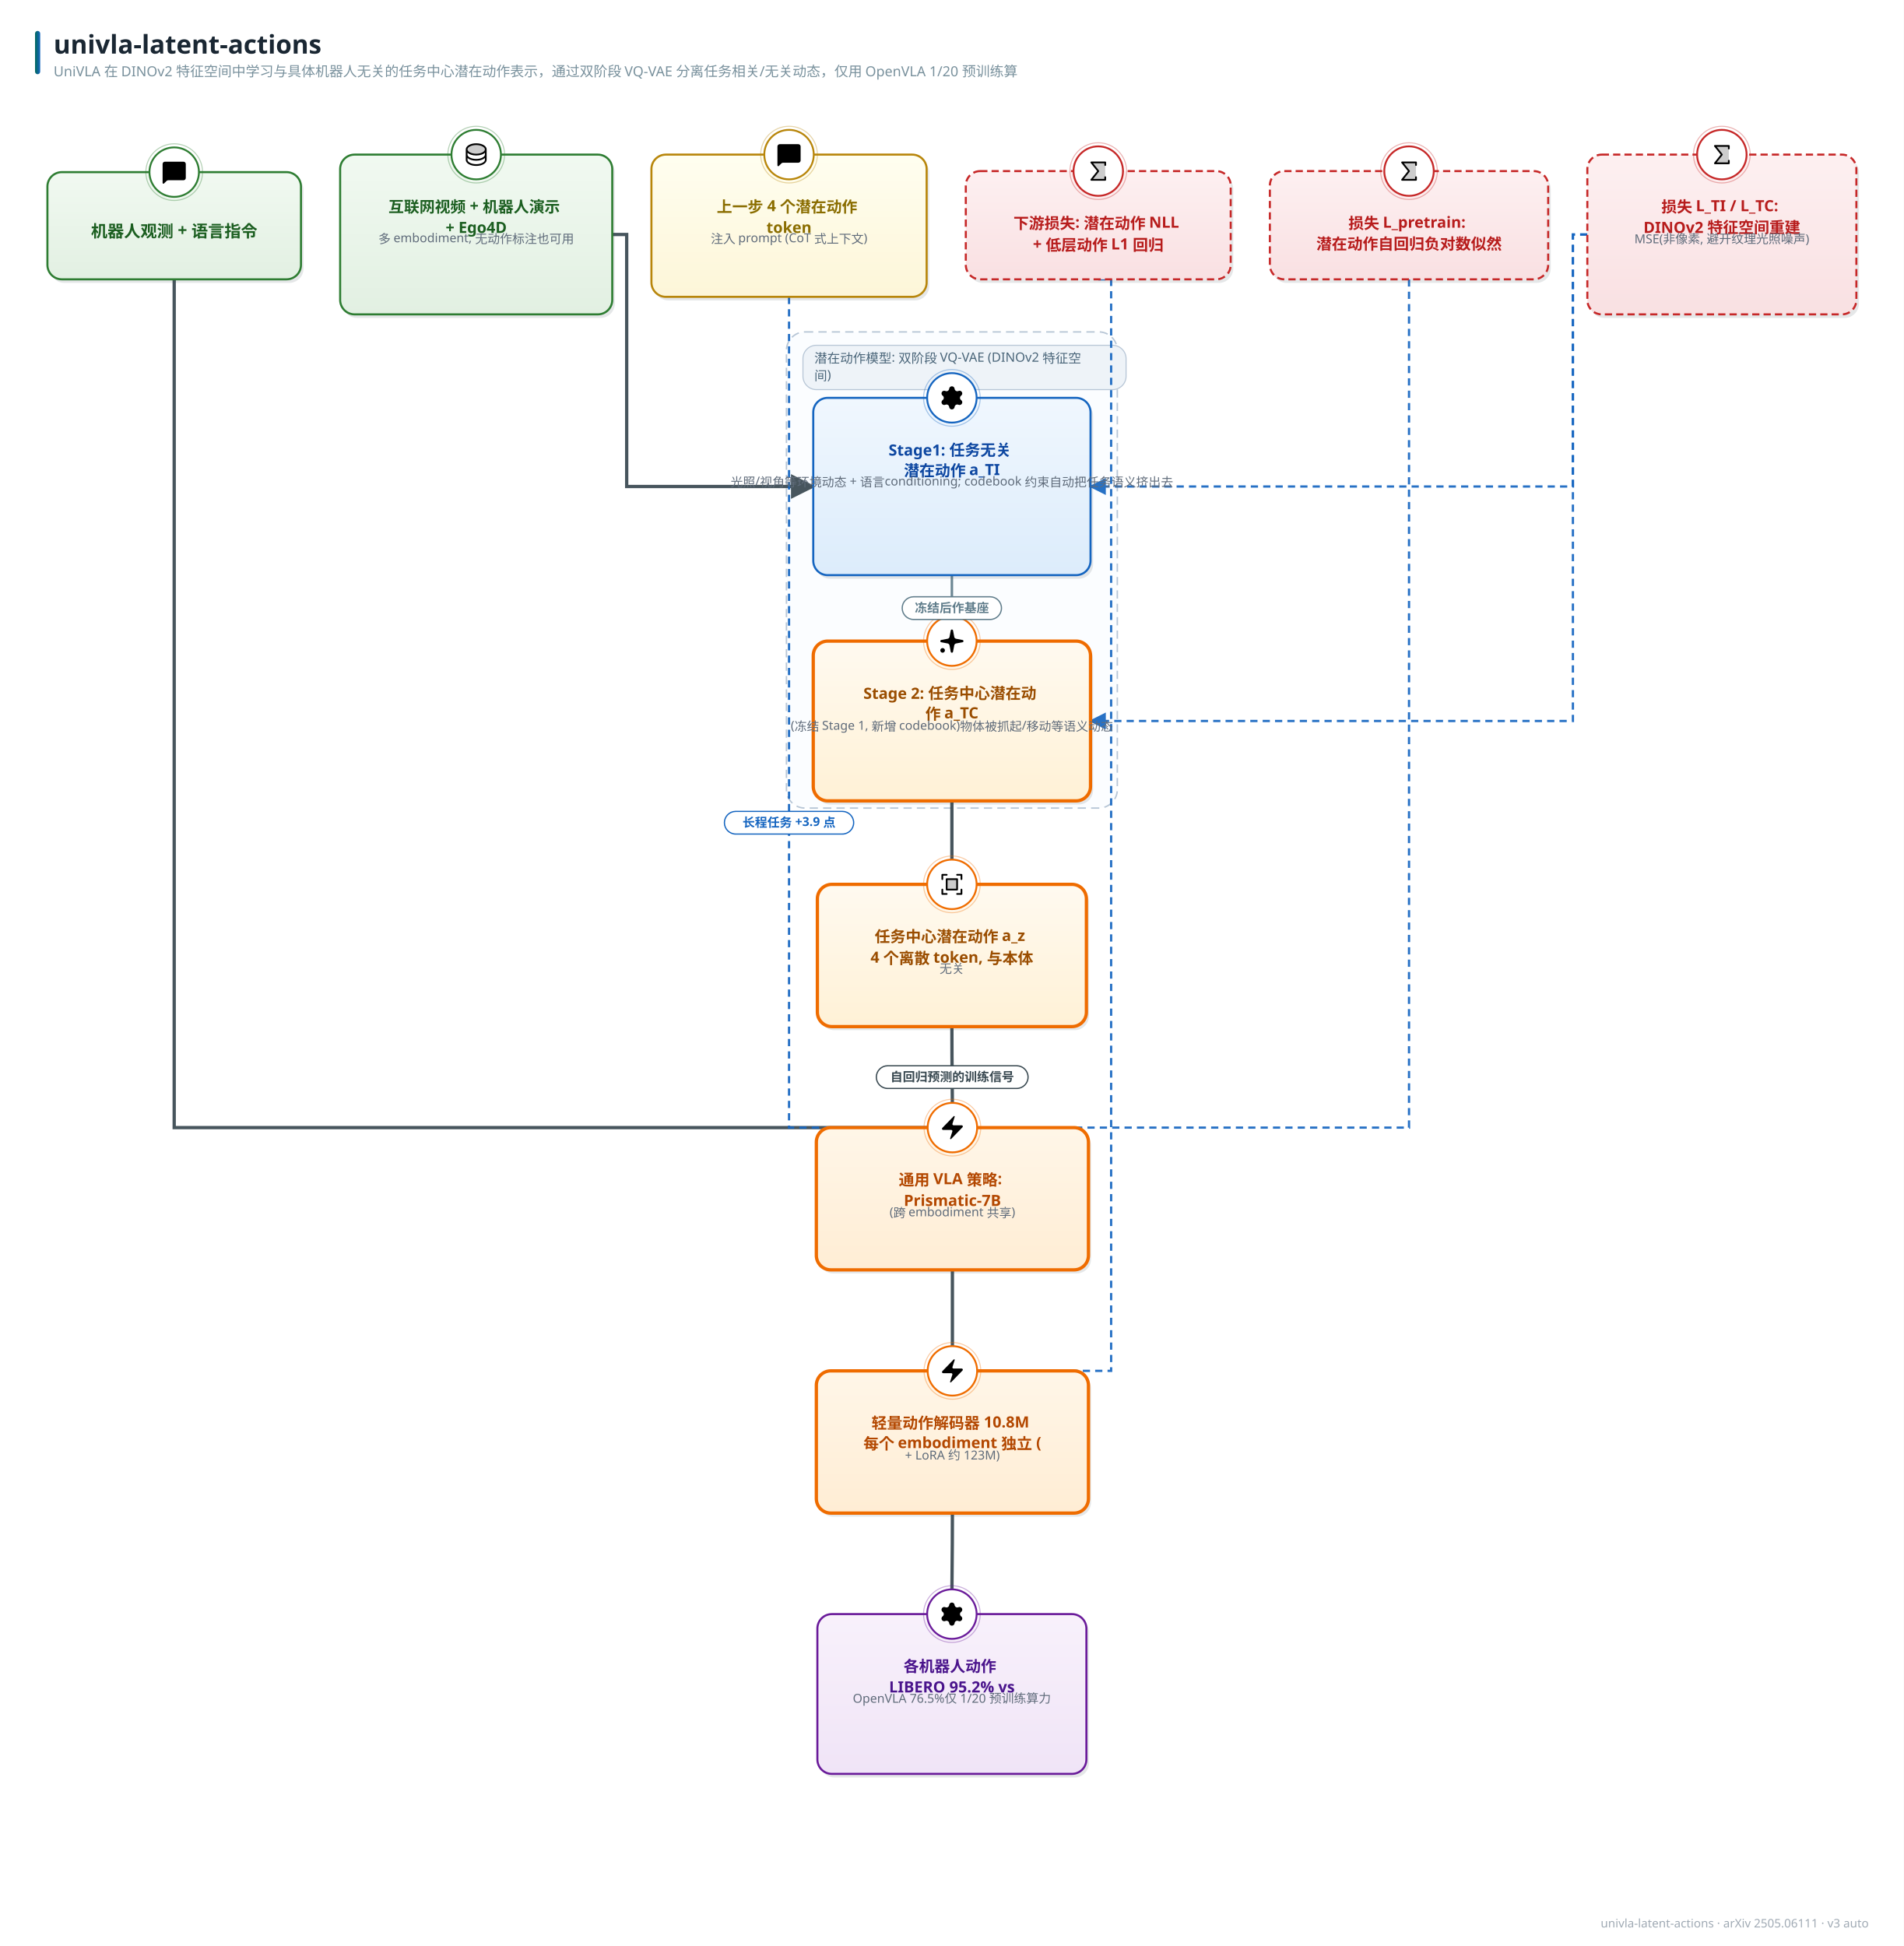
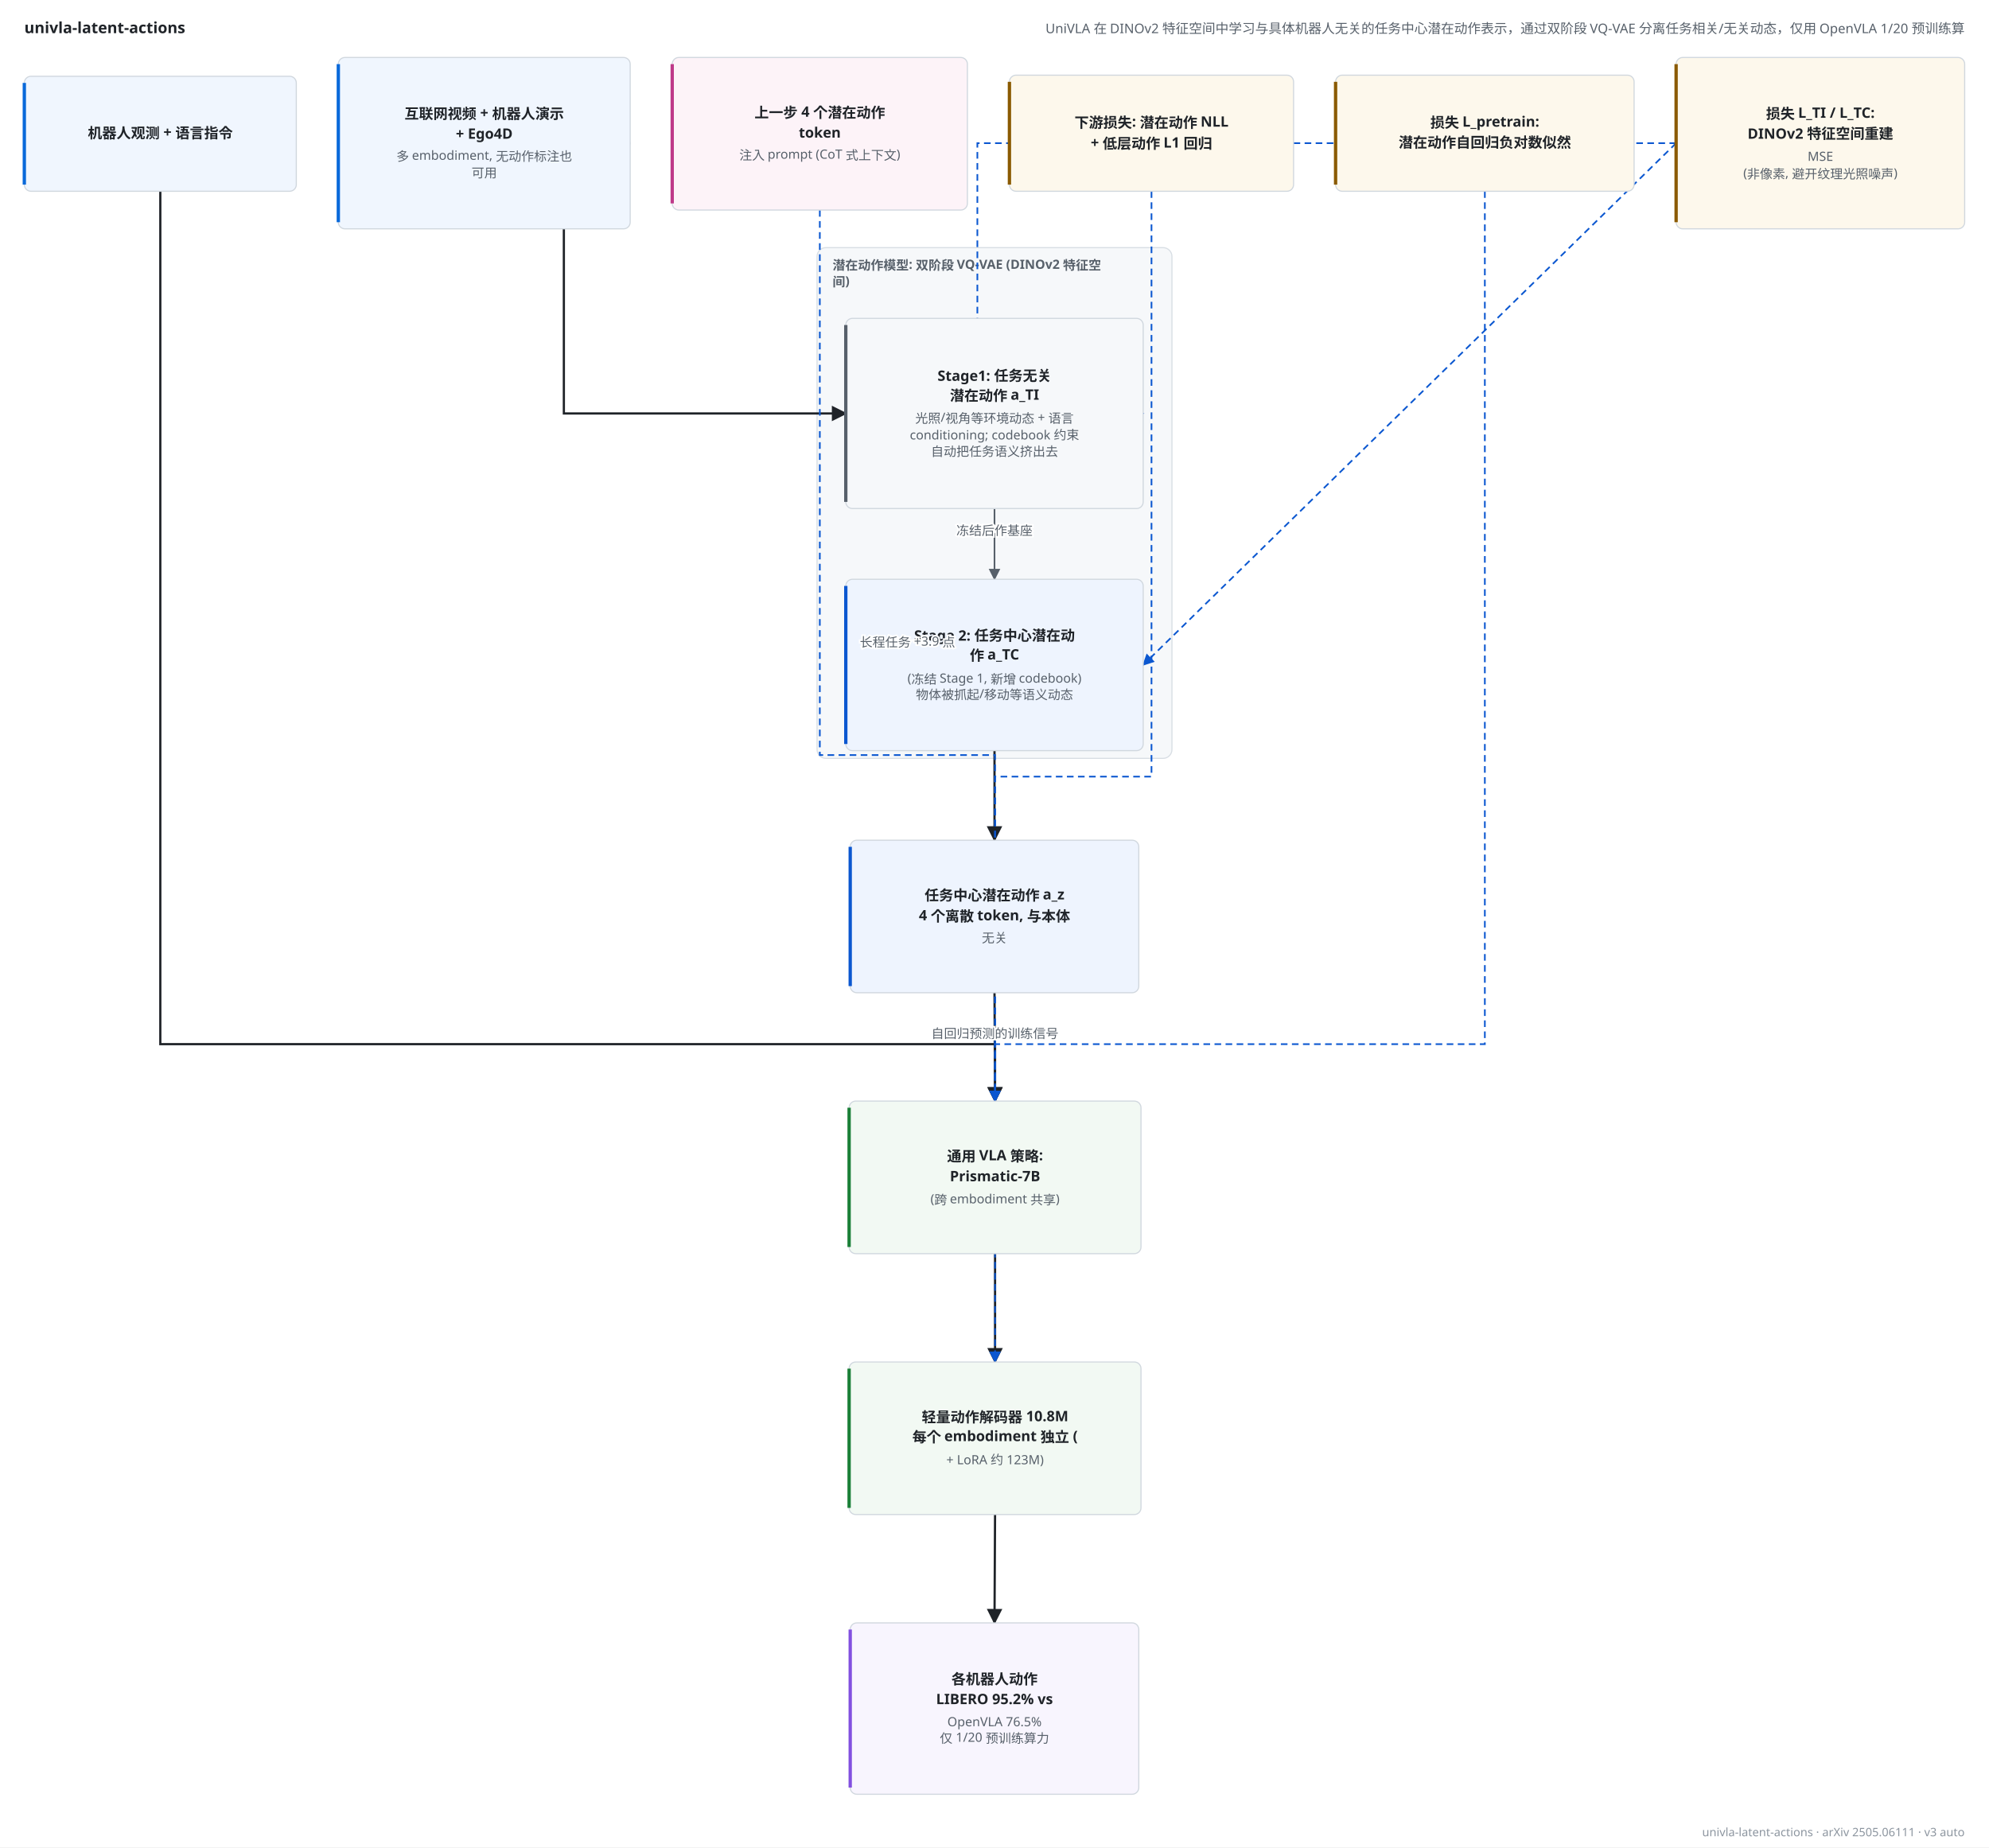
- <svg xmlns="http://www.w3.org/2000/svg" width="1847" height="1888" viewBox="0 0 1847 1888" font-family="'PingFang SC','Hiragino Sans GB','Microsoft YaHei','Segoe UI',sans-serif">
-   <style>text{font-family:'PingFang SC','Hiragino Sans GB','Microsoft YaHei','Segoe UI',sans-serif;} .lbl{font-weight:700;}</style>
+ <svg xmlns="http://www.w3.org/2000/svg" width="1799" height="1671" viewBox="24 98 1799 1671" font-family="'PingFang SC','Hiragino Sans GB','Microsoft YaHei','Segoe UI',sans-serif" role="img">
+   <rect x="24" y="98" width="1799" height="1671" fill="#ffffff" />
+   <text x="46" y="128" font-size="14" font-weight="700" fill="#1f2328">univla-latent-actions</text>
+   <text x="1801" y="128" font-size="12" fill="#57606a" text-anchor="end">UniVLA 在 DINOv2 特征空间中学习与具体机器人无关的任务中心潜在动作表示，通过双阶段 VQ-VAE 分离任务相关/无关动态，仅用 OpenVLA 1/20 预训练算</text>
  <defs>
-     <linearGradient id="g-data" x1="0" y1="0" x2="0" y2="1">
-       <stop offset="0" stop-color="#f1f9f1" />
-       <stop offset="1" stop-color="#e2f0e2" />
-     </linearGradient>
-     <linearGradient id="g-frozen" x1="0" y1="0" x2="0" y2="1">
-       <stop offset="0" stop-color="#f0f7fe" />
-       <stop offset="1" stop-color="#dcecfb" />
-     </linearGradient>
-     <linearGradient id="g-train" x1="0" y1="0" x2="0" y2="1">
-       <stop offset="0" stop-color="#fff6e8" />
-       <stop offset="1" stop-color="#ffedd4" />
-     </linearGradient>
-     <linearGradient id="g-loss" x1="0" y1="0" x2="0" y2="1">
-       <stop offset="0" stop-color="#fdf0f1" />
-       <stop offset="1" stop-color="#f9e0e2" />
-     </linearGradient>
-     <linearGradient id="g-act" x1="0" y1="0" x2="0" y2="1">
-       <stop offset="0" stop-color="#f8f1fb" />
-       <stop offset="1" stop-color="#f0e4f7" />
-     </linearGradient>
-     <linearGradient id="g-loop" x1="0" y1="0" x2="0" y2="1">
-       <stop offset="0" stop-color="#f2f5f7" />
-       <stop offset="1" stop-color="#e6ebee" />
-     </linearGradient>
-     <linearGradient id="g-env" x1="0" y1="0" x2="0" y2="1">
-       <stop offset="0" stop-color="#eef8f6" />
-       <stop offset="1" stop-color="#dcf0ec" />
-     </linearGradient>
-     <linearGradient id="g-mem" x1="0" y1="0" x2="0" y2="1">
-       <stop offset="0" stop-color="#fffef0" />
-       <stop offset="1" stop-color="#fdf6d8" />
-     </linearGradient>
-     <linearGradient id="g-reward" x1="0" y1="0" x2="0" y2="1">
-       <stop offset="0" stop-color="#fdf2f7" />
-       <stop offset="1" stop-color="#f9e2ed" />
-     </linearGradient>
-     <linearGradient id="g-key" x1="0" y1="0" x2="0" y2="1">
-       <stop offset="0" stop-color="#fffaf0" />
-       <stop offset="1" stop-color="#fff1d6" />
-     </linearGradient>
-     <linearGradient id="g-title" x1="0" y1="0" x2="1" y2="0">
-       <stop offset="0" stop-color="#00695c" />
-       <stop offset="1" stop-color="#1565c0" />
-     </linearGradient>
-     <marker id="arr-main" viewBox="0 0 10 10" refX="9" refY="5" markerWidth="7.5" markerHeight="7.5" orient="auto-start-reverse">
-       <path d="M0 0 L10 5 L0 10 z" fill="#607d8b" />
+     <marker id="arw-main" viewBox="0 0 10 10" refX="9" refY="5" markerWidth="7" markerHeight="7" orient="auto">
+       <path d="M0,0 L10,5 L0,10 z" fill="#57606a" />
    </marker>
-     <marker id="arr-thick" viewBox="0 0 10 10" refX="9" refY="5" markerWidth="7.5" markerHeight="7.5" orient="auto-start-reverse">
-       <path d="M0 0 L10 5 L0 10 z" fill="#37474f" />
+     <marker id="arw-thick" viewBox="0 0 10 10" refX="9" refY="5" markerWidth="7" markerHeight="7" orient="auto">
+       <path d="M0,0 L10,5 L0,10 z" fill="#1f2328" />
    </marker>
-     <marker id="arr-thin" viewBox="0 0 10 10" refX="9" refY="5" markerWidth="7.5" markerHeight="7.5" orient="auto-start-reverse">
-       <path d="M0 0 L10 5 L0 10 z" fill="#90a4ae" />
+     <marker id="arw-thin" viewBox="0 0 10 10" refX="9" refY="5" markerWidth="7" markerHeight="7" orient="auto">
+       <path d="M0,0 L10,5 L0,10 z" fill="#8c959f" />
    </marker>
-     <marker id="arr-fb" viewBox="0 0 10 10" refX="9" refY="5" markerWidth="7.5" markerHeight="7.5" orient="auto-start-reverse">
-       <path d="M0 0 L10 5 L0 10 z" fill="#1565c0" />
+     <marker id="arw-fb" viewBox="0 0 10 10" refX="9" refY="5" markerWidth="7" markerHeight="7" orient="auto">
+       <path d="M0,0 L10,5 L0,10 z" fill="#0b57d0" />
    </marker>
-     <marker id="arr-loss" viewBox="0 0 10 10" refX="9" refY="5" markerWidth="7.5" markerHeight="7.5" orient="auto-start-reverse">
-       <path d="M0 0 L10 5 L0 10 z" fill="#c62828" />
+     <marker id="arw-loss" viewBox="0 0 10 10" refX="9" refY="5" markerWidth="7" markerHeight="7" orient="auto">
+       <path d="M0,0 L10,5 L0,10 z" fill="#8a5a00" />
    </marker>
  </defs>
-   <rect width="1847" height="1888" fill="#ffffff" />
-   <rect x="34" y="30" width="5" height="42" rx="2.5" fill="url(#g-title)" />
-   <text x="52" y="52" font-size="25" font-weight="800" fill="#1a2733">univla-latent-actions</text>
-   <text x="52" y="74" font-size="13.5" fill="#78909c">UniVLA 在 DINOv2 特征空间中学习与具体机器人无关的任务中心潜在动作表示，通过双阶段 VQ-VAE 分离任务相关/无关动态，仅用 OpenVLA 1/20 预训练算</text>
-   <text x="1813" y="1870" font-size="11.5" fill="#a0aab4" text-anchor="end">univla-latent-actions · arXiv 2505.06111 · v3 auto</text>
-   <rect x="763" y="322" width="321" height="462" rx="18" fill="#fbfdff" stroke="#b7c6d6" stroke-width="1.4" stroke-dasharray="8 5" />
-   <rect x="779" y="335" width="313.5" height="43" rx="13" fill="#eef3f8" stroke="#b7c6d6" />
-   <text x="790" y="352" font-size="12.5" fill="#4a6579">潜在动作模型: 双阶段 VQ-VAE (DINOv2 特征空</text>
-   <text x="790" y="369" font-size="12.5" fill="#4a6579">间)</text>
-   <path d="M 594.0 227.5 L 608.0 227.5 L 608.0 472.0 L 789.0 472.0" fill="none" stroke="#37474f" stroke-width="3.2" marker-end="url(#arr-thick)" opacity="0.92" />
-   <path d="M 923.5 558.0 C 923.5 604.0, 923.5 576.0, 923.5 622.0" fill="none" stroke="#607d8b" stroke-width="2.4" marker-end="url(#arr-main)" opacity="0.92" />
-   <path d="M 1540.0 227.5 L 1526.0 227.5 L 1526.0 472.0 L 1058.0 472.0" fill="none" stroke="#1565c0" stroke-width="2.2" stroke-dasharray="7 5" marker-end="url(#arr-fb)" opacity="0.92" />
-   <path d="M 1540.0 227.5 L 1526.0 227.5 L 1526.0 699.5 L 1058.0 699.5" fill="none" stroke="#1565c0" stroke-width="2.2" stroke-dasharray="7 5" marker-end="url(#arr-fb)" opacity="0.92" />
-   <path d="M 923.5 777.0 C 923.5 823.0, 923.5 812.0, 923.5 858.0" fill="none" stroke="#37474f" stroke-width="3.2" marker-end="url(#arr-thick)" opacity="0.92" />
-   <path d="M 169.0 271.0 L 169.0 1094.0 L 924.0 1094.0" fill="none" stroke="#37474f" stroke-width="3.2" marker-end="url(#arr-thick)" opacity="0.92" />
-   <path d="M 923.5 996.0 C 923.5 1042.0, 924.0 1048.0, 924.0 1094.0" fill="none" stroke="#37474f" stroke-width="3.2" marker-end="url(#arr-thick)" opacity="0.92" />
-   <path d="M 1367.0 271.0 L 1367.0 1094.0 L 924.0 1094.0" fill="none" stroke="#1565c0" stroke-width="2.2" stroke-dasharray="7 5" marker-end="url(#arr-fb)" opacity="0.92" />
-   <path d="M 765.5 288.0 L 765.5 1094.0 L 924.0 1094.0" fill="none" stroke="#1565c0" stroke-width="2.2" stroke-dasharray="7 5" marker-end="url(#arr-fb)" opacity="0.92" />
-   <path d="M 924.0 1232.0 C 924.0 1278.0, 924.0 1284.0, 924.0 1330.0" fill="none" stroke="#37474f" stroke-width="3.2" marker-end="url(#arr-thick)" opacity="0.92" />
-   <path d="M 1065.5 271.0 L 1078.0 271.0 L 1078.0 1330.0 L 924.0 1330.0" fill="none" stroke="#1565c0" stroke-width="2.2" stroke-dasharray="7 5" marker-end="url(#arr-fb)" opacity="0.92" />
-   <path d="M 924.0 1468.0 C 924.0 1514.0, 923.5 1520.0, 923.5 1566.0" fill="none" stroke="#37474f" stroke-width="3.2" marker-end="url(#arr-thick)" opacity="0.92" />
-   <rect x="332.5" y="153.5" width="264" height="155" rx="14" fill="#37474f" opacity="0.13" />
-   <rect x="330" y="150" width="264" height="155" rx="14" fill="url(#g-data)" stroke="#2e7d32" stroke-width="2.0" />
-   <circle cx="462.0" cy="150" r="24" fill="#ffffff" stroke="#2e7d32" stroke-width="1.8" />
-   <circle cx="462.0" cy="150" r="27.5" fill="none" stroke="#2e7d32" stroke-width="1" opacity="0.35" />
-   <g transform="translate(448.5,136.5) scale(0.1055)">
-     <path d="M216,80c0,26.51-39.4,48-88,48S40,106.51,40,80s39.4-48,88-48S216,53.49,216,80Z" opacity="0.2" />
-     <path d="M128,24C74.17,24,32,48.6,32,80v96c0,31.4,42.17,56,96,56s96-24.6,96-56V80C224,48.6,181.83,24,128,24Zm80,104c0,9.62-7.88,19.43-21.61,26.92C170.93,163.35,150.19,168,128,168s-42.93-4.65-58.39-13.08C55.88,147.43,48,137.62,48,128V111.36c17.06,15,46.23,24.64,80,24.64s62.94-9.68,80-24.64ZM69.61,53.08C85.07,44.65,105.81,40,128,40s42.93,4.65,58.39,13.08C200.12,60.57,208,70.38,208,80s-7.88,19.43-21.61,26.92C170.93,115.35,150.19,120,128,120s-42.93-4.65-58.39-13.08C55.88,99.43,48,89.62,48,80S55.88,60.57,69.61,53.08ZM186.39,202.92C170.93,211.35,150.19,216,128,216s-42.93-4.65-58.39-13.08C55.88,195.43,48,185.62,48,176V159.36c17.06,15,46.23,24.64,80,24.64s62.94-9.68,80-24.64V176C208,185.62,200.12,195.43,186.39,202.92Z" />
-   </g>
-   <text x="462.0" y="206" font-size="15" class="lbl" fill="#1b5e20" text-anchor="middle">
-     <tspan x="462.0" dy="0">互联网视频 + 机器人演示</tspan>
-     <tspan x="462.0" dy="20">+ Ego4D</tspan>
-   </text>
-   <text x="462.0" y="236" font-size="12" fill="#5f6b7a" text-anchor="middle">多 embodiment, 无动作标注也
- 可用</text>
-   <rect x="791.5" y="389.5" width="269" height="172" rx="14" fill="#37474f" opacity="0.13" />
-   <rect x="789" y="386" width="269" height="172" rx="14" fill="url(#g-frozen)" stroke="#1565c0" stroke-width="2.0" />
-   <circle cx="923.5" cy="386" r="24" fill="#ffffff" stroke="#1565c0" stroke-width="1.8" />
-   <circle cx="923.5" cy="386" r="27.5" fill="none" stroke="#1565c0" stroke-width="1" opacity="0.35" />
-   <g transform="translate(910.0,372.5) scale(1.125)">
-     <path d="M9.671 4.136a2.34 2.34 0 0 1 4.659 0 2.34 2.34 0 0 0 3.319 1.915 2.34 2.34 0 0 1 2.33 4.033 2.34 2.34 0 0 0 0 3.831 2.34 2.34 0 0 1-2.33 4.033 2.34 2.34 0 0 0-3.319 1.915 2.34 2.34 0 0 1-4.659 0 2.34 2.34 0 0 0-3.32-1.915 2.34 2.34 0 0 1-2.33-4.033 2.34 2.34 0 0 0 0-3.831A2.34 2.34 0 0 1 6.35 6.051a2.34 2.34 0 0 0 3.319-1.915" />
-     <circle cx="12" cy="12" r="3" />
-   </g>
-   <text x="923.5" y="442" font-size="15" class="lbl" fill="#0d47a1" text-anchor="middle">
-     <tspan x="923.5" dy="0">Stage1: 任务无关</tspan>
-     <tspan x="923.5" dy="20">潜在动作 a_TI</tspan>
-   </text>
-   <text x="923.5" y="472" font-size="12" fill="#5f6b7a" text-anchor="middle">光照/视角等环境动态 + 语言
- conditioning; codebook 约束
- 自动把任务语义挤出去</text>
-   <rect x="791.5" y="625.5" width="269" height="155" rx="14" fill="#37474f" opacity="0.13" />
-   <rect x="789" y="622" width="269" height="155" rx="14" fill="url(#g-key)" stroke="#ef6c00" stroke-width="3.2" />
-   <circle cx="923.5" cy="622" r="24" fill="#ffffff" stroke="#ef6c00" stroke-width="1.8" />
-   <circle cx="923.5" cy="622" r="27.5" fill="none" stroke="#ef6c00" stroke-width="1" opacity="0.35" />
-   <g transform="translate(910.0,608.5) scale(1.125)">
-     <path d="M11.017 2.814a1 1 0 0 1 1.966 0l1.051 5.558a2 2 0 0 0 1.594 1.594l5.558 1.051a1 1 0 0 1 0 1.966l-5.558 1.051a2 2 0 0 0-1.594 1.594l-1.051 5.558a1 1 0 0 1-1.966 0l-1.051-5.558a2 2 0 0 0-1.594-1.594l-5.558-1.051a1 1 0 0 1 0-1.966l5.558-1.051a2 2 0 0 0 1.594-1.594z" />
-     <path d="M20 2v4" />
-     <path d="M22 4h-4" />
-     <circle cx="4" cy="20" r="2" />
-   </g>
-   <text x="923.5" y="678" font-size="15" class="lbl" fill="#9a4d00" text-anchor="middle">
-     <tspan x="923.5" dy="0">Stage 2: 任务中心潜在动</tspan>
-     <tspan x="923.5" dy="20">作 a_TC</tspan>
-   </text>
-   <text x="923.5" y="708" font-size="12" fill="#5f6b7a" text-anchor="middle">(冻结 Stage 1, 新增 codebook)
- 物体被抓起/移动等语义动态</text>
-   <rect x="1542.5" y="153.5" width="261" height="155" rx="14" fill="#37474f" opacity="0.13" />
-   <rect x="1540" y="150" width="261" height="155" rx="14" fill="url(#g-loss)" stroke="#c62828" stroke-width="2.0" stroke-dasharray="7 4" />
-   <circle cx="1670.5" cy="150" r="24" fill="#ffffff" stroke="#c62828" stroke-width="1.8" />
-   <circle cx="1670.5" cy="150" r="27.5" fill="none" stroke="#c62828" stroke-width="1" opacity="0.35" />
-   <g transform="translate(1657.0,136.5) scale(0.1055)">
-     <path d="M192,48V208H64l64-80L64,48Z" opacity="0.2" />
-     <path d="M184,72V56H80.65l53.6,67a8,8,0,0,1,0,10l-53.6,67H184V184a8,8,0,0,1,16,0v24a8,8,0,0,1-8,8H64a8,8,0,0,1-6.25-13l60-75-60-75A8,8,0,0,1,64,40H192a8,8,0,0,1,8,8V72a8,8,0,0,1-16,0Z" />
-   </g>
-   <text x="1670.5" y="206" font-size="15" class="lbl" fill="#b71c1c" text-anchor="middle">
-     <tspan x="1670.5" dy="0">损失 L_TI / L_TC:</tspan>
-     <tspan x="1670.5" dy="20">DINOv2 特征空间重建</tspan>
-   </text>
-   <text x="1670.5" y="236" font-size="12" fill="#5f6b7a" text-anchor="middle">MSE
- (非像素, 避开纹理光照噪声)</text>
-   <rect x="795.5" y="861.5" width="261" height="138" rx="14" fill="#37474f" opacity="0.13" />
-   <rect x="793" y="858" width="261" height="138" rx="14" fill="url(#g-key)" stroke="#ef6c00" stroke-width="3.2" />
-   <circle cx="923.5" cy="858" r="24" fill="#ffffff" stroke="#ef6c00" stroke-width="1.8" />
-   <circle cx="923.5" cy="858" r="27.5" fill="none" stroke="#ef6c00" stroke-width="1" opacity="0.35" />
-   <g transform="translate(910.0,844.5) scale(0.1055)">
-     <path d="M176,80v96H80V80Z" opacity="0.2" />
-     <path d="M224,40V80a8,8,0,0,1-16,0V48H176a8,8,0,0,1,0-16h40A8,8,0,0,1,224,40ZM80,208H48V176a8,8,0,0,0-16,0v40a8,8,0,0,0,8,8H80a8,8,0,0,0,0-16Zm136-40a8,8,0,0,0-8,8v32H176a8,8,0,0,0,0,16h40a8,8,0,0,0,8-8V176A8,8,0,0,0,216,168ZM40,88a8,8,0,0,0,8-8V48H80a8,8,0,0,0,0-16H40a8,8,0,0,0-8,8V80A8,8,0,0,0,40,88ZM80,72h96a8,8,0,0,1,8,8v96a8,8,0,0,1-8,8H80a8,8,0,0,1-8-8V80A8,8,0,0,1,80,72Zm8,96h80V88H88Z" />
-   </g>
-   <text x="923.5" y="914" font-size="15" class="lbl" fill="#9a4d00" text-anchor="middle">
-     <tspan x="923.5" dy="0">任务中心潜在动作 a_z</tspan>
-     <tspan x="923.5" dy="20">4 个离散 token, 与本体</tspan>
-   </text>
-   <text x="923.5" y="944" font-size="12" fill="#5f6b7a" text-anchor="middle">无关</text>
-   <rect x="48.5" y="170.5" width="246" height="104" rx="14" fill="#37474f" opacity="0.13" />
-   <rect x="46" y="167" width="246" height="104" rx="14" fill="url(#g-data)" stroke="#2e7d32" stroke-width="2.0" />
-   <circle cx="169.0" cy="167" r="24" fill="#ffffff" stroke="#2e7d32" stroke-width="1.8" />
-   <circle cx="169.0" cy="167" r="27.5" fill="none" stroke="#2e7d32" stroke-width="1" opacity="0.35" />
-   <g transform="translate(155.5,153.5) scale(1.125)">
-     <path d="M22 17a2 2 0 0 1-2 2H6.828a2 2 0 0 0-1.414.586l-2.202 2.202A.71.71 0 0 1 2 21.286V5a2 2 0 0 1 2-2h16a2 2 0 0 1 2 2z" />
-   </g>
-   <text x="169.0" y="230" font-size="16" class="lbl" fill="#1b5e20" text-anchor="middle">机器人观测 + 语言指令</text>
-   <rect x="794.5" y="1097.5" width="264" height="138" rx="14" fill="#37474f" opacity="0.13" />
-   <rect x="792" y="1094" width="264" height="138" rx="14" fill="url(#g-train)" stroke="#ef6c00" stroke-width="3.2" />
-   <circle cx="924.0" cy="1094" r="24" fill="#ffffff" stroke="#ef6c00" stroke-width="1.8" />
-   <circle cx="924.0" cy="1094" r="27.5" fill="none" stroke="#ef6c00" stroke-width="1" opacity="0.35" />
-   <g transform="translate(910.5,1080.5) scale(1.125)">
-     <path d="M4 14a1 1 0 0 1-.78-1.63l9.9-10.2a.5.5 0 0 1 .86.46l-1.92 6.02A1 1 0 0 0 13 10h7a1 1 0 0 1 .78 1.63l-9.9 10.2a.5.5 0 0 1-.86-.46l1.92-6.02A1 1 0 0 0 11 14z" />
-   </g>
-   <text x="924.0" y="1150" font-size="15" class="lbl" fill="#b34700" text-anchor="middle">
-     <tspan x="924.0" dy="0">通用 VLA 策略:</tspan>
-     <tspan x="924.0" dy="20">Prismatic-7B</tspan>
-   </text>
-   <text x="924.0" y="1180" font-size="12" fill="#5f6b7a" text-anchor="middle">(跨 embodiment 共享)</text>
-   <rect x="1234.5" y="169.5" width="270" height="105" rx="14" fill="#37474f" opacity="0.13" />
-   <rect x="1232" y="166" width="270" height="105" rx="14" fill="url(#g-loss)" stroke="#c62828" stroke-width="2.0" stroke-dasharray="7 4" />
-   <circle cx="1367.0" cy="166" r="24" fill="#ffffff" stroke="#c62828" stroke-width="1.8" />
-   <circle cx="1367.0" cy="166" r="27.5" fill="none" stroke="#c62828" stroke-width="1" opacity="0.35" />
-   <g transform="translate(1353.5,152.5) scale(0.1055)">
-     <path d="M192,48V208H64l64-80L64,48Z" opacity="0.2" />
-     <path d="M184,72V56H80.65l53.6,67a8,8,0,0,1,0,10l-53.6,67H184V184a8,8,0,0,1,16,0v24a8,8,0,0,1-8,8H64a8,8,0,0,1-6.25-13l60-75-60-75A8,8,0,0,1,64,40H192a8,8,0,0,1,8,8V72a8,8,0,0,1-16,0Z" />
-   </g>
-   <text x="1367.0" y="222" font-size="15" class="lbl" fill="#b71c1c" text-anchor="middle">
-     <tspan x="1367.0" dy="0">损失 L_pretrain:</tspan>
-     <tspan x="1367.0" dy="20">潜在动作自回归负对数似然</tspan>
-   </text>
-   <rect x="634.5" y="153.5" width="267" height="138" rx="14" fill="#37474f" opacity="0.13" />
-   <rect x="632" y="150" width="267" height="138" rx="14" fill="url(#g-mem)" stroke="#b8860b" stroke-width="2.0" />
-   <circle cx="765.5" cy="150" r="24" fill="#ffffff" stroke="#b8860b" stroke-width="1.8" />
-   <circle cx="765.5" cy="150" r="27.5" fill="none" stroke="#b8860b" stroke-width="1" opacity="0.35" />
-   <g transform="translate(752.0,136.5) scale(1.125)">
-     <path d="M22 17a2 2 0 0 1-2 2H6.828a2 2 0 0 0-1.414.586l-2.202 2.202A.71.71 0 0 1 2 21.286V5a2 2 0 0 1 2-2h16a2 2 0 0 1 2 2z" />
-   </g>
-   <text x="765.5" y="206" font-size="15" class="lbl" fill="#8a6d00" text-anchor="middle">
-     <tspan x="765.5" dy="0">上一步 4 个潜在动作</tspan>
-     <tspan x="765.5" dy="20">token</tspan>
-   </text>
-   <text x="765.5" y="236" font-size="12" fill="#5f6b7a" text-anchor="middle">注入 prompt (CoT 式上下文)</text>
-   <rect x="794.5" y="1333.5" width="264" height="138" rx="14" fill="#37474f" opacity="0.13" />
-   <rect x="792" y="1330" width="264" height="138" rx="14" fill="url(#g-train)" stroke="#ef6c00" stroke-width="3.2" />
-   <circle cx="924.0" cy="1330" r="24" fill="#ffffff" stroke="#ef6c00" stroke-width="1.8" />
-   <circle cx="924.0" cy="1330" r="27.5" fill="none" stroke="#ef6c00" stroke-width="1" opacity="0.35" />
-   <g transform="translate(910.5,1316.5) scale(1.125)">
-     <path d="M4 14a1 1 0 0 1-.78-1.63l9.9-10.2a.5.5 0 0 1 .86.46l-1.92 6.02A1 1 0 0 0 13 10h7a1 1 0 0 1 .78 1.63l-9.9 10.2a.5.5 0 0 1-.86-.46l1.92-6.02A1 1 0 0 0 11 14z" />
-   </g>
-   <text x="924.0" y="1386" font-size="15" class="lbl" fill="#b34700" text-anchor="middle">
-     <tspan x="924.0" dy="0">轻量动作解码器 10.8M</tspan>
-     <tspan x="924.0" dy="20">每个 embodiment 独立 (</tspan>
-   </text>
-   <text x="924.0" y="1416" font-size="12" fill="#5f6b7a" text-anchor="middle">+ LoRA 约 123M)</text>
-   <rect x="939.5" y="169.5" width="257" height="105" rx="14" fill="#37474f" opacity="0.13" />
-   <rect x="937" y="166" width="257" height="105" rx="14" fill="url(#g-loss)" stroke="#c62828" stroke-width="2.0" stroke-dasharray="7 4" />
-   <circle cx="1065.5" cy="166" r="24" fill="#ffffff" stroke="#c62828" stroke-width="1.8" />
-   <circle cx="1065.5" cy="166" r="27.5" fill="none" stroke="#c62828" stroke-width="1" opacity="0.35" />
-   <g transform="translate(1052.0,152.5) scale(0.1055)">
-     <path d="M192,48V208H64l64-80L64,48Z" opacity="0.2" />
-     <path d="M184,72V56H80.65l53.6,67a8,8,0,0,1,0,10l-53.6,67H184V184a8,8,0,0,1,16,0v24a8,8,0,0,1-8,8H64a8,8,0,0,1-6.25-13l60-75-60-75A8,8,0,0,1,64,40H192a8,8,0,0,1,8,8V72a8,8,0,0,1-16,0Z" />
-   </g>
-   <text x="1065.5" y="222" font-size="15" class="lbl" fill="#b71c1c" text-anchor="middle">
-     <tspan x="1065.5" dy="0">下游损失: 潜在动作 NLL</tspan>
-     <tspan x="1065.5" dy="20">+ 低层动作 L1 回归</tspan>
-   </text>
-   <rect x="795.5" y="1569.5" width="261" height="155" rx="14" fill="#37474f" opacity="0.13" />
-   <rect x="793" y="1566" width="261" height="155" rx="14" fill="url(#g-act)" stroke="#6a1b9a" stroke-width="2.0" />
-   <circle cx="923.5" cy="1566" r="24" fill="#ffffff" stroke="#6a1b9a" stroke-width="1.8" />
-   <circle cx="923.5" cy="1566" r="27.5" fill="none" stroke="#6a1b9a" stroke-width="1" opacity="0.35" />
-   <g transform="translate(910.0,1552.5) scale(1.125)">
-     <path d="M9.671 4.136a2.34 2.34 0 0 1 4.659 0 2.34 2.34 0 0 0 3.319 1.915 2.34 2.34 0 0 1 2.33 4.033 2.34 2.34 0 0 0 0 3.831 2.34 2.34 0 0 1-2.33 4.033 2.34 2.34 0 0 0-3.319 1.915 2.34 2.34 0 0 1-4.659 0 2.34 2.34 0 0 0-3.32-1.915 2.34 2.34 0 0 1-2.33-4.033 2.34 2.34 0 0 0 0-3.831A2.34 2.34 0 0 1 6.35 6.051a2.34 2.34 0 0 0 3.319-1.915" />
-     <circle cx="12" cy="12" r="3" />
-   </g>
-   <text x="923.5" y="1622" font-size="15" class="lbl" fill="#4a148c" text-anchor="middle">
-     <tspan x="923.5" dy="0">各机器人动作</tspan>
-     <tspan x="923.5" dy="20">LIBERO 95.2% vs</tspan>
-   </text>
-   <text x="923.5" y="1652" font-size="12" fill="#5f6b7a" text-anchor="middle">OpenVLA 76.5%
- 仅 1/20 预训练算力</text>
-   <g transform="translate(923.5,590.0)">
-     <rect x="-48.2" y="-11" width="96.3" height="22" rx="11" fill="#ffffff" stroke="#607d8b" stroke-width="1.2" />
-     <text y="4" font-size="12" fill="#607d8b" font-weight="600" text-anchor="middle">冻结后作基座</text>
-   </g>
-   <g transform="translate(923.8,1045.0)">
-     <rect x="-73.6" y="-11" width="147.2" height="22" rx="11" fill="#ffffff" stroke="#37474f" stroke-width="1.2" />
-     <text y="4" font-size="12" fill="#37474f" font-weight="600" text-anchor="middle">自回归预测的训练信号</text>
-   </g>
-   <g transform="translate(765.5,798.2)">
-     <rect x="-62.7" y="-11" width="125.4" height="22" rx="11" fill="#ffffff" stroke="#1565c0" stroke-width="1.2" />
-     <text y="4" font-size="12" fill="#1565c0" font-weight="600" text-anchor="middle">长程任务 +3.9 点</text>
-   </g>
+   <rect x="763" y="322" width="321" height="462" rx="8" fill="#f6f8fa" stroke="#d8dee4" />
+   <text x="777" y="342" font-size="11.5" font-weight="600" fill="#57606a">潜在动作模型: 双阶段 VQ-VAE (DINOv2 特征空</text>
+   <text x="777" y="357" font-size="11.5" font-weight="600" fill="#57606a">间)</text>
+   <path d="M 594.0 227.5 L 534.0 227.5 L 534.0 472.0 L 789.0 472.0" fill="none" stroke="#1f2328" stroke-width="2.0" marker-end="url(#arw-thick)" />
+   <path d="M 923.5 558.0 L 923.5 622.0" fill="none" stroke="#57606a" stroke-width="1.5" marker-end="url(#arw-main)" />
+   <path d="M 1540.0 227.5 L 908.0 227.5 L 908.0 472.0 L 1058.0 472.0" fill="none" stroke="#0b57d0" stroke-width="1.5" stroke-dasharray="6 4" marker-end="url(#arw-fb)" />
+   <path d="M 1540.0 227.5 L 1058.0 699.5" fill="none" stroke="#0b57d0" stroke-width="1.5" stroke-dasharray="6 4" marker-end="url(#arw-fb)" />
+   <path d="M 923.5 777.0 L 923.5 858.0" fill="none" stroke="#1f2328" stroke-width="2.0" marker-end="url(#arw-thick)" />
+   <path d="M 169.0 271.0 L 169.0 1042.5 L 924.0 1042.5 L 924.0 1094.0" fill="none" stroke="#1f2328" stroke-width="2.0" marker-end="url(#arw-thick)" />
+   <path d="M 923.5 996.0 L 924.0 1094.0" fill="none" stroke="#1f2328" stroke-width="2.0" marker-end="url(#arw-thick)" />
+   <path d="M 1367.0 271.0 L 1367.0 1042.5 L 924.0 1042.5 L 924.0 1094.0" fill="none" stroke="#0b57d0" stroke-width="1.5" stroke-dasharray="6 4" marker-end="url(#arw-fb)" />
+   <path d="M 765.5 288.0 L 765.5 781.0 L 924.0 781.0 L 924.0 1094.0" fill="none" stroke="#0b57d0" stroke-width="1.5" stroke-dasharray="6 4" marker-end="url(#arw-fb)" />
+   <path d="M 924.0 1232.0 L 924.0 1330.0" fill="none" stroke="#1f2328" stroke-width="2.0" marker-end="url(#arw-thick)" />
+   <path d="M 1065.5 271.0 L 1065.5 800.5 L 924.0 800.5 L 924.0 1330.0" fill="none" stroke="#0b57d0" stroke-width="1.5" stroke-dasharray="6 4" marker-end="url(#arw-fb)" />
+   <path d="M 924.0 1468.0 L 923.5 1566.0" fill="none" stroke="#1f2328" stroke-width="2.0" marker-end="url(#arw-thick)" />
+   <rect x="330" y="150" width="264" height="155" rx="6" fill="#f0f6fe" stroke="#d0d7de" stroke-width="1" />
+   <line x1="330" y1="156" x2="330" y2="299" stroke="#0969da" stroke-width="3" />
+   <text x="462.0" y="205.5" font-size="13" font-weight="700" fill="#1f2328" text-anchor="middle">互联网视频 + 机器人演示</text>
+   <text x="462.0" y="223.5" font-size="13" font-weight="700" fill="#1f2328" text-anchor="middle">+ Ego4D</text>
+   <text x="462.0" y="243.5" font-size="11.5" fill="#57606a" text-anchor="middle">多 embodiment, 无动作标注也</text>
+   <text x="462.0" y="258.5" font-size="11.5" fill="#57606a" text-anchor="middle">可用</text>
+   <rect x="789" y="386" width="269" height="172" rx="6" fill="#f6f8fa" stroke="#d0d7de" stroke-width="1" />
+   <line x1="789" y1="392" x2="789" y2="552" stroke="#57606a" stroke-width="3" />
+   <text x="923.5" y="442.5" font-size="13" font-weight="700" fill="#1f2328" text-anchor="middle">Stage1: 任务无关</text>
+   <text x="923.5" y="460.5" font-size="13" font-weight="700" fill="#1f2328" text-anchor="middle">潜在动作 a_TI</text>
+   <text x="923.5" y="480.5" font-size="11.5" fill="#57606a" text-anchor="middle">光照/视角等环境动态 + 语言</text>
+   <text x="923.5" y="495.5" font-size="11.5" fill="#57606a" text-anchor="middle">conditioning; codebook 约束</text>
+   <text x="923.5" y="510.5" font-size="11.5" fill="#57606a" text-anchor="middle">自动把任务语义挤出去</text>
+   <rect x="789" y="622" width="269" height="155" rx="6" fill="#eef4fe" stroke="#d0d7de" stroke-width="1" />
+   <line x1="789" y1="628" x2="789" y2="771" stroke="#0b57d0" stroke-width="3" />
+   <text x="923.5" y="677.5" font-size="13" font-weight="700" fill="#1f2328" text-anchor="middle">Stage 2: 任务中心潜在动</text>
+   <text x="923.5" y="695.5" font-size="13" font-weight="700" fill="#1f2328" text-anchor="middle">作 a_TC</text>
+   <text x="923.5" y="715.5" font-size="11.5" fill="#57606a" text-anchor="middle">(冻结 Stage 1, 新增 codebook)</text>
+   <text x="923.5" y="730.5" font-size="11.5" fill="#57606a" text-anchor="middle">物体被抓起/移动等语义动态</text>
+   <rect x="1540" y="150" width="261" height="155" rx="6" fill="#fdf8ec" stroke="#d0d7de" stroke-width="1" />
+   <line x1="1540" y1="156" x2="1540" y2="299" stroke="#8a5a00" stroke-width="3" />
+   <text x="1670.5" y="205.5" font-size="13" font-weight="700" fill="#1f2328" text-anchor="middle">损失 L_TI / L_TC:</text>
+   <text x="1670.5" y="223.5" font-size="13" font-weight="700" fill="#1f2328" text-anchor="middle">DINOv2 特征空间重建</text>
+   <text x="1670.5" y="243.5" font-size="11.5" fill="#57606a" text-anchor="middle">MSE</text>
+   <text x="1670.5" y="258.5" font-size="11.5" fill="#57606a" text-anchor="middle">(非像素, 避开纹理光照噪声)</text>
+   <rect x="793" y="858" width="261" height="138" rx="6" fill="#eef4fe" stroke="#d0d7de" stroke-width="1" />
+   <line x1="793" y1="864" x2="793" y2="990" stroke="#0b57d0" stroke-width="3" />
+   <text x="923.5" y="912.5" font-size="13" font-weight="700" fill="#1f2328" text-anchor="middle">任务中心潜在动作 a_z</text>
+   <text x="923.5" y="930.5" font-size="13" font-weight="700" fill="#1f2328" text-anchor="middle">4 个离散 token, 与本体</text>
+   <text x="923.5" y="950.5" font-size="11.5" fill="#57606a" text-anchor="middle">无关</text>
+   <rect x="46" y="167" width="246" height="104" rx="6" fill="#f0f6fe" stroke="#d0d7de" stroke-width="1" />
+   <line x1="46" y1="173" x2="46" y2="265" stroke="#0969da" stroke-width="3" />
+   <text x="169.0" y="223.0" font-size="13" font-weight="700" fill="#1f2328" text-anchor="middle">机器人观测 + 语言指令</text>
+   <rect x="792" y="1094" width="264" height="138" rx="6" fill="#f2f9f3" stroke="#d0d7de" stroke-width="1" />
+   <line x1="792" y1="1100" x2="792" y2="1226" stroke="#1a7f37" stroke-width="3" />
+   <text x="924.0" y="1148.5" font-size="13" font-weight="700" fill="#1f2328" text-anchor="middle">通用 VLA 策略:</text>
+   <text x="924.0" y="1166.5" font-size="13" font-weight="700" fill="#1f2328" text-anchor="middle">Prismatic-7B</text>
+   <text x="924.0" y="1186.5" font-size="11.5" fill="#57606a" text-anchor="middle">(跨 embodiment 共享)</text>
+   <rect x="1232" y="166" width="270" height="105" rx="6" fill="#fdf8ec" stroke="#d0d7de" stroke-width="1" />
+   <line x1="1232" y1="172" x2="1232" y2="265" stroke="#8a5a00" stroke-width="3" />
+   <text x="1367.0" y="213.5" font-size="13" font-weight="700" fill="#1f2328" text-anchor="middle">损失 L_pretrain:</text>
+   <text x="1367.0" y="231.5" font-size="13" font-weight="700" fill="#1f2328" text-anchor="middle">潜在动作自回归负对数似然</text>
+   <rect x="632" y="150" width="267" height="138" rx="6" fill="#fdf3f8" stroke="#d0d7de" stroke-width="1" />
+   <line x1="632" y1="156" x2="632" y2="282" stroke="#bf3989" stroke-width="3" />
+   <text x="765.5" y="204.5" font-size="13" font-weight="700" fill="#1f2328" text-anchor="middle">上一步 4 个潜在动作</text>
+   <text x="765.5" y="222.5" font-size="13" font-weight="700" fill="#1f2328" text-anchor="middle">token</text>
+   <text x="765.5" y="242.5" font-size="11.5" fill="#57606a" text-anchor="middle">注入 prompt (CoT 式上下文)</text>
+   <rect x="792" y="1330" width="264" height="138" rx="6" fill="#f2f9f3" stroke="#d0d7de" stroke-width="1" />
+   <line x1="792" y1="1336" x2="792" y2="1462" stroke="#1a7f37" stroke-width="3" />
+   <text x="924.0" y="1384.5" font-size="13" font-weight="700" fill="#1f2328" text-anchor="middle">轻量动作解码器 10.8M</text>
+   <text x="924.0" y="1402.5" font-size="13" font-weight="700" fill="#1f2328" text-anchor="middle">每个 embodiment 独立 (</text>
+   <text x="924.0" y="1422.5" font-size="11.5" fill="#57606a" text-anchor="middle">+ LoRA 约 123M)</text>
+   <rect x="937" y="166" width="257" height="105" rx="6" fill="#fdf8ec" stroke="#d0d7de" stroke-width="1" />
+   <line x1="937" y1="172" x2="937" y2="265" stroke="#8a5a00" stroke-width="3" />
+   <text x="1065.5" y="213.5" font-size="13" font-weight="700" fill="#1f2328" text-anchor="middle">下游损失: 潜在动作 NLL</text>
+   <text x="1065.5" y="231.5" font-size="13" font-weight="700" fill="#1f2328" text-anchor="middle">+ 低层动作 L1 回归</text>
+   <rect x="793" y="1566" width="261" height="155" rx="6" fill="#f8f5fe" stroke="#d0d7de" stroke-width="1" />
+   <line x1="793" y1="1572" x2="793" y2="1715" stroke="#8250df" stroke-width="3" />
+   <text x="923.5" y="1621.5" font-size="13" font-weight="700" fill="#1f2328" text-anchor="middle">各机器人动作</text>
+   <text x="923.5" y="1639.5" font-size="13" font-weight="700" fill="#1f2328" text-anchor="middle">LIBERO 95.2% vs</text>
+   <text x="923.5" y="1659.5" font-size="11.5" fill="#57606a" text-anchor="middle">OpenVLA 76.5%</text>
+   <text x="923.5" y="1674.5" font-size="11.5" fill="#57606a" text-anchor="middle">仅 1/20 预训练算力</text>
+   <text x="923.5" y="582.0" font-size="11.5" fill="#57606a" text-anchor="middle" paint-order="stroke" stroke="#ffffff" stroke-width="3">冻结后作基座</text>
+   <text x="923.8" y="1037.0" font-size="11.5" fill="#57606a" text-anchor="middle" paint-order="stroke" stroke="#ffffff" stroke-width="3">自回归预测的训练信号</text>
+   <text x="844.8" y="683.0" font-size="11.5" fill="#57606a" text-anchor="middle" paint-order="stroke" stroke="#ffffff" stroke-width="3">长程任务 +3.9 点</text>
+   <text x="1801" y="1759" font-size="10.5" fill="#8c959f" text-anchor="end">univla-latent-actions · arXiv 2505.06111 · v3 auto</text>
</svg>
